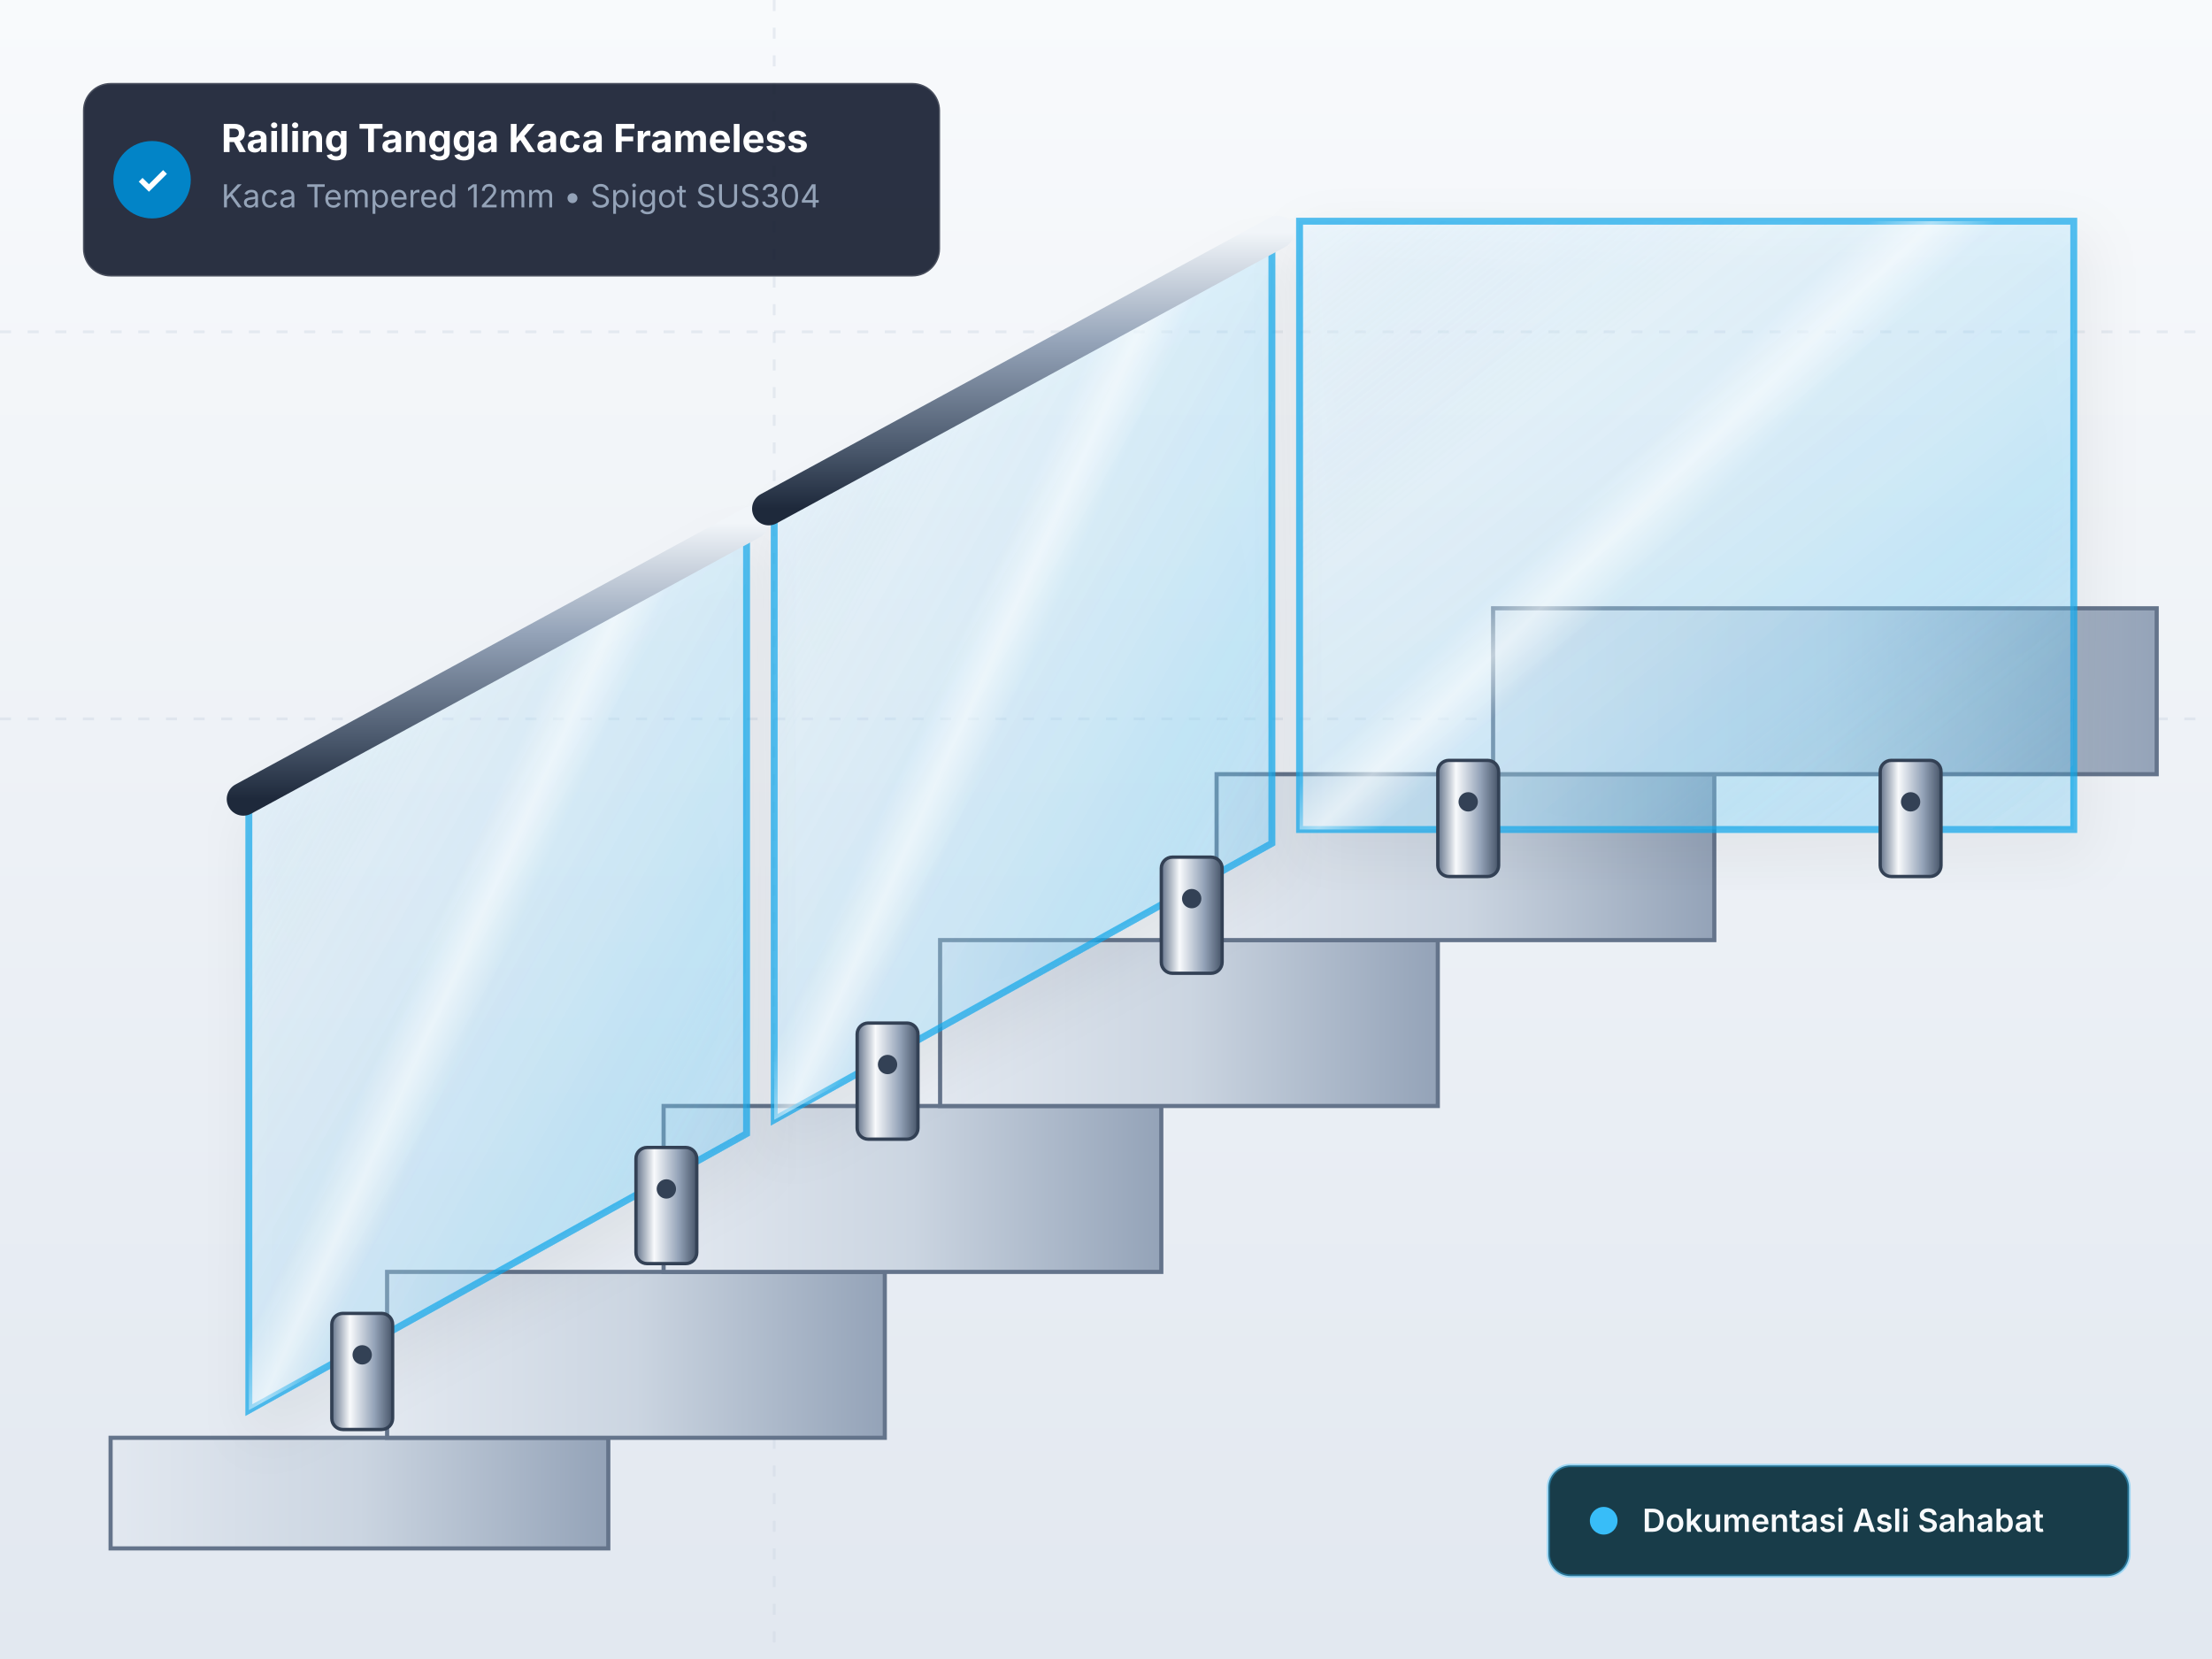
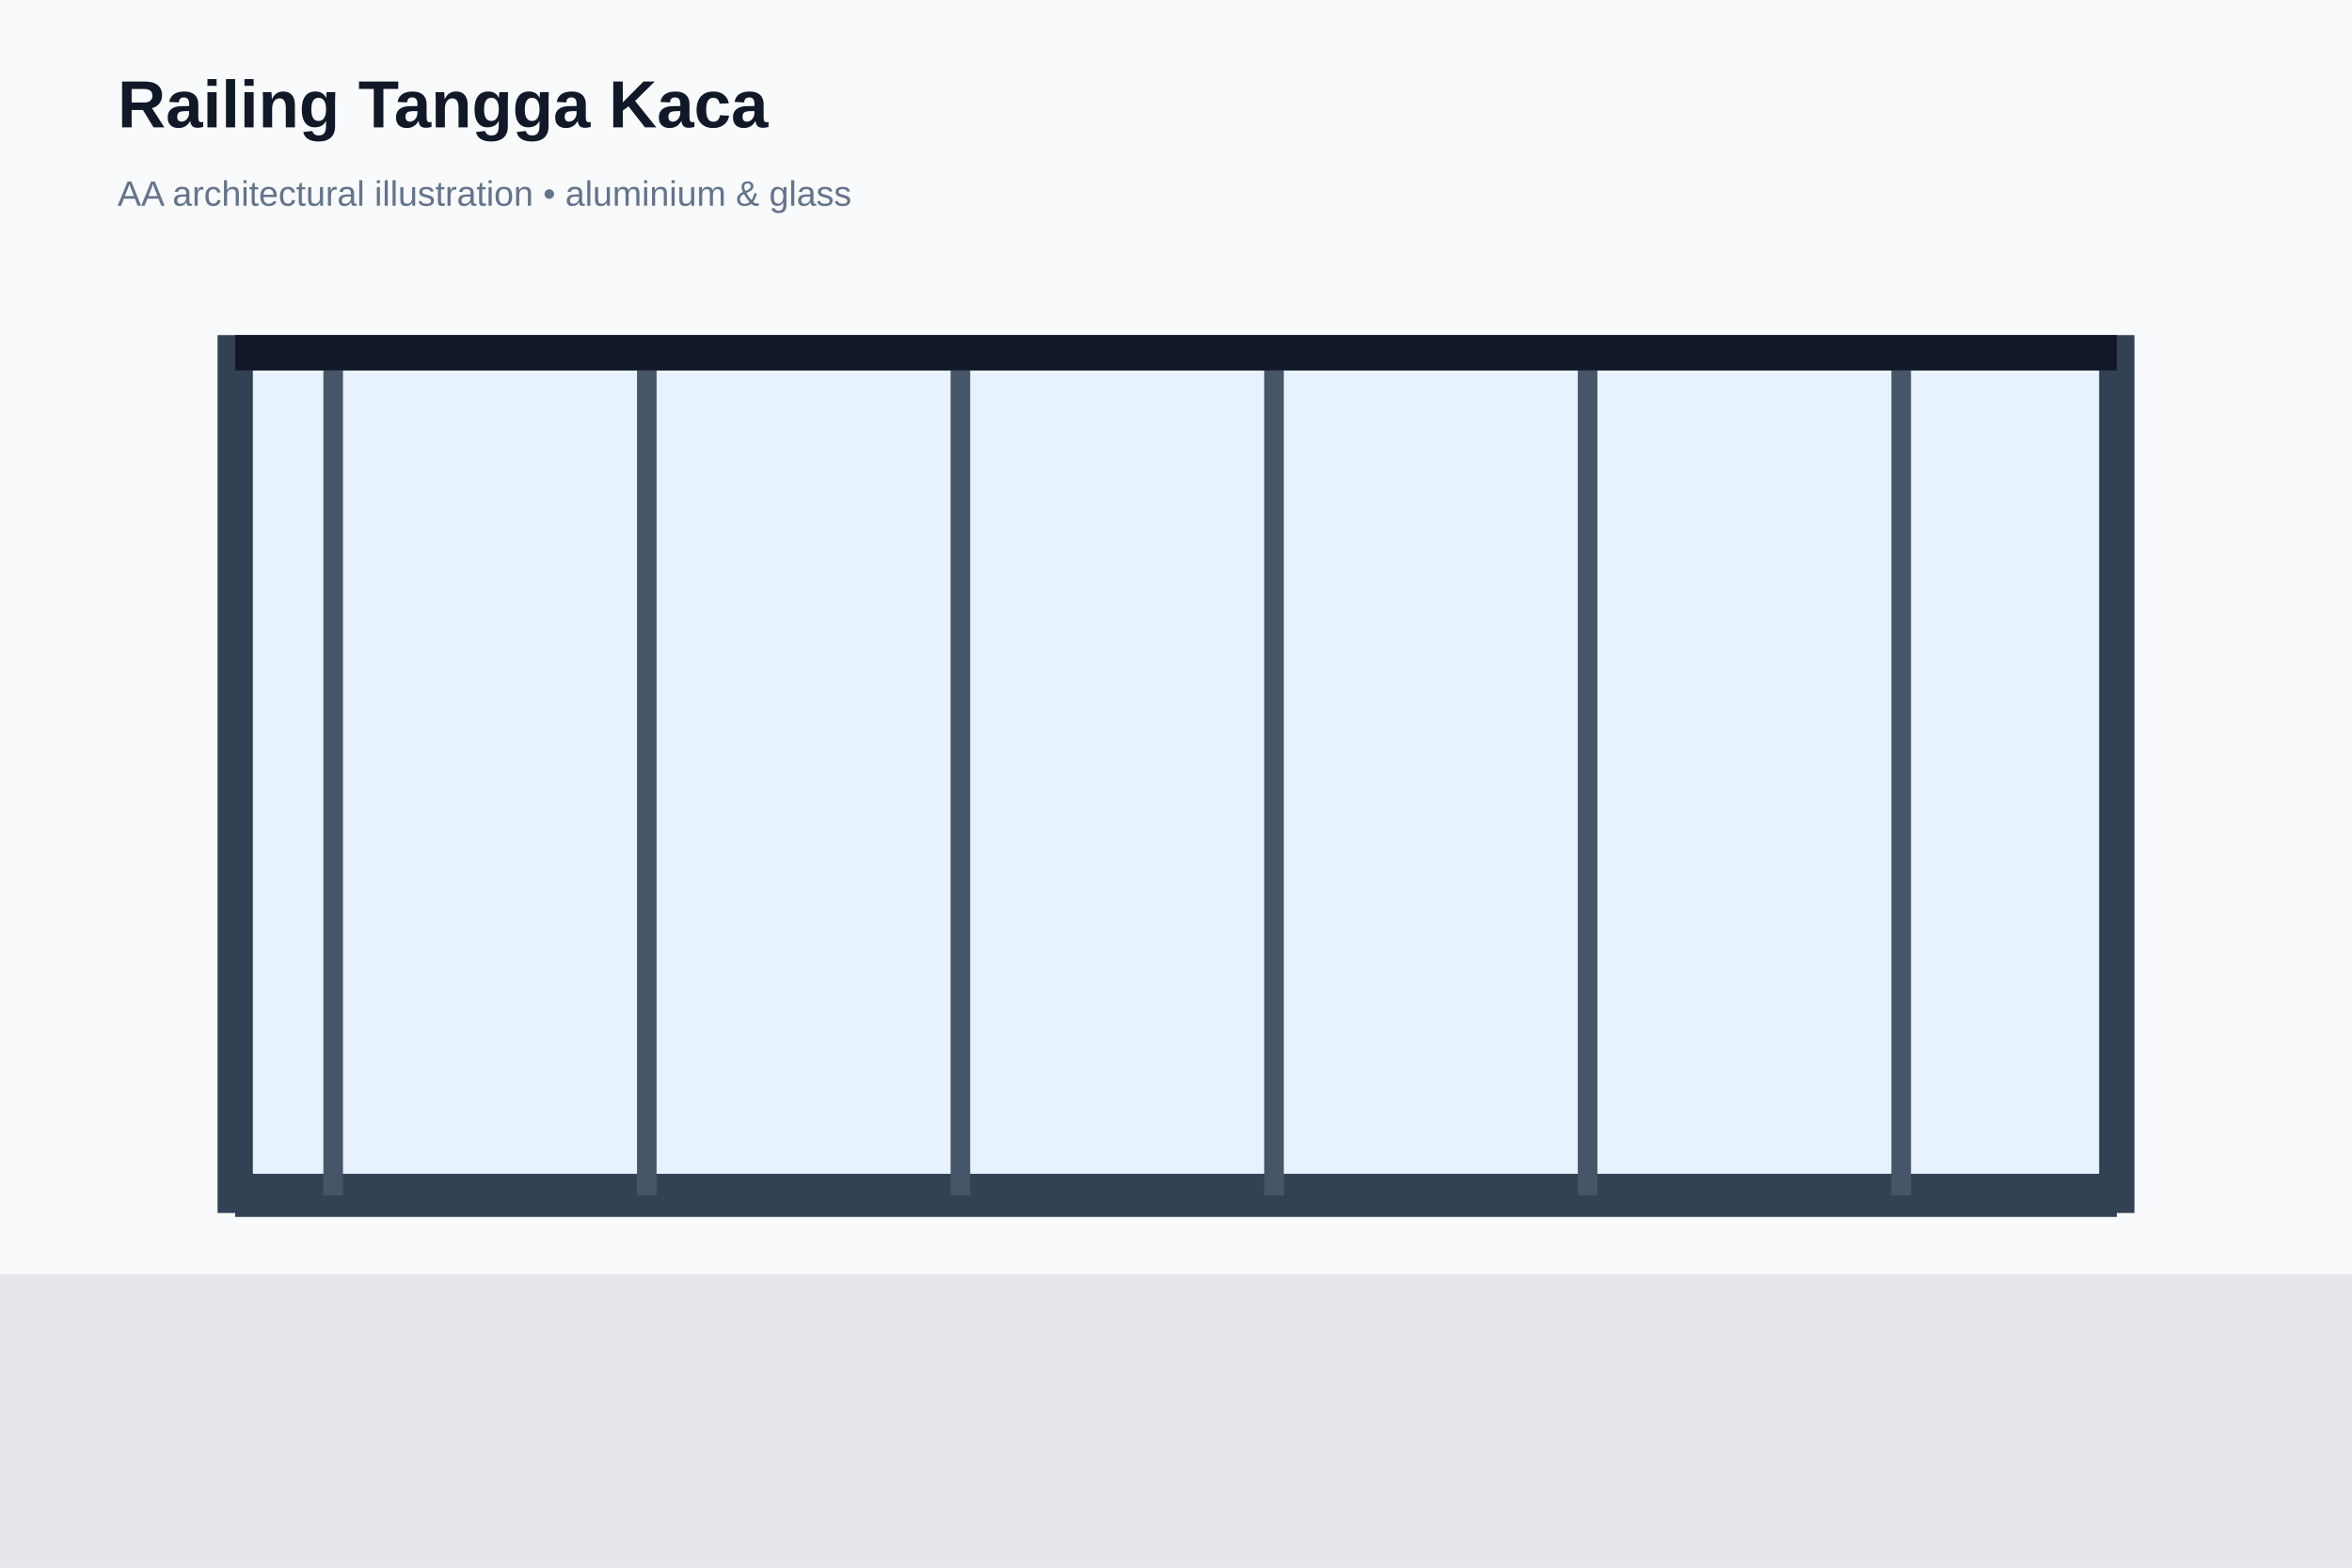
- <svg xmlns="http://www.w3.org/2000/svg" viewBox="0 0 800 600" width="100%" height="100%">
-   <defs>
-     <linearGradient id="bgGrad" x1="0" y1="0" x2="1" y2="1">
-       <stop offset="0%" stop-color="#0f172a" />
-       <stop offset="50%" stop-color="#1e293b" />
-       <stop offset="100%" stop-color="#0f172a" />
-     </linearGradient>
-     <linearGradient id="wallGrad" x1="0" y1="0" x2="0" y2="1">
-       <stop offset="0%" stop-color="#f8fafc" />
-       <stop offset="100%" stop-color="#e2e8f0" />
-     </linearGradient>
-     <linearGradient id="stepGrad" x1="0" y1="0" x2="1" y2="0">
-       <stop offset="0%" stop-color="#e2e8f0" />
-       <stop offset="50%" stop-color="#cbd5e1" />
-       <stop offset="100%" stop-color="#94a3b8" />
-     </linearGradient>
-     <linearGradient id="glassGrad" x1="0" y1="0" x2="1" y2="1">
-       <stop offset="0%" stop-color="rgba(224, 242, 254, 0.45)" />
-       <stop offset="30%" stop-color="rgba(186, 230, 253, 0.25)" />
-       <stop offset="70%" stop-color="rgba(125, 211, 252, 0.35)" />
-       <stop offset="100%" stop-color="rgba(56, 189, 248, 0.2)" />
-     </linearGradient>
-     <linearGradient id="glassSheen" x1="0" y1="0" x2="1" y2="0.8">
-       <stop offset="0%" stop-color="rgba(255, 255, 255, 0)" />
-       <stop offset="45%" stop-color="rgba(255, 255, 255, 0.05)" />
-       <stop offset="50%" stop-color="rgba(255, 255, 255, 0.55)" />
-       <stop offset="55%" stop-color="rgba(255, 255, 255, 0.05)" />
-       <stop offset="100%" stop-color="rgba(255, 255, 255, 0)" />
-     </linearGradient>
-     <linearGradient id="spigotGrad" x1="0" y1="0" x2="1" y2="0">
-       <stop offset="0%" stop-color="#64748b" />
-       <stop offset="30%" stop-color="#f8fafc" />
-       <stop offset="70%" stop-color="#94a3b8" />
-       <stop offset="100%" stop-color="#475569" />
-     </linearGradient>
-     <linearGradient id="handrailGrad" x1="0" y1="0" x2="0" y2="1">
-       <stop offset="0%" stop-color="#f1f5f9" />
-       <stop offset="40%" stop-color="#94a3b8" />
-       <stop offset="80%" stop-color="#475569" />
-       <stop offset="100%" stop-color="#1e293b" />
-     </linearGradient>
-     <filter id="glassShadow" x="-10%" y="-10%" width="120%" height="120%">
-       <feDropShadow dx="3" dy="8" stdDeviation="10" flood-color="#0f172a" flood-opacity="0.15" />
-     </filter>
-   </defs>
-   <rect width="800" height="600" fill="url(#wallGrad)" />
-   <line x1="0" y1="120" x2="800" y2="120" stroke="#cbd5e1" stroke-width="1" stroke-dasharray="4 6" opacity="0.4" />
-   <line x1="0" y1="260" x2="800" y2="260" stroke="#cbd5e1" stroke-width="1" stroke-dasharray="4 6" opacity="0.4" />
-   <line x1="280" y1="0" x2="280" y2="600" stroke="#cbd5e1" stroke-width="1" stroke-dasharray="4 6" opacity="0.4" />
-   <polygon points="40,560 220,560 220,520 40,520" fill="url(#stepGrad)" stroke="#64748b" stroke-width="1.5" />
-   <polygon points="140,520 320,520 320,460 140,460" fill="url(#stepGrad)" stroke="#64748b" stroke-width="1.5" />
-   <polygon points="240,460 420,460 420,400 240,400" fill="url(#stepGrad)" stroke="#64748b" stroke-width="1.5" />
-   <polygon points="340,400 520,400 520,340 340,340" fill="url(#stepGrad)" stroke="#64748b" stroke-width="1.5" />
-   <polygon points="440,340 620,340 620,280 440,280" fill="url(#stepGrad)" stroke="#64748b" stroke-width="1.5" />
-   <polygon points="540,280 780,280 780,220 540,220" fill="url(#stepGrad)" stroke="#64748b" stroke-width="1.5" />
-   <polygon points="90,510 270,410 270,190 90,290" fill="url(#glassGrad)" stroke="rgba(14, 165, 233, 0.7)" stroke-width="2.5" filter="url(#glassShadow)" />
-   <polygon points="90,510 270,410 270,190 90,290" fill="url(#glassSheen)" />
-   <polygon points="280,405 460,305 460,85 280,185" fill="url(#glassGrad)" stroke="rgba(14, 165, 233, 0.7)" stroke-width="2.5" filter="url(#glassShadow)" />
-   <polygon points="280,405 460,305 460,85 280,185" fill="url(#glassSheen)" />
-   <polygon points="470,300 750,300 750,80 470,80" fill="url(#glassGrad)" stroke="rgba(14, 165, 233, 0.7)" stroke-width="2.5" filter="url(#glassShadow)" />
-   <polygon points="470,300 750,300 750,80 470,80" fill="url(#glassSheen)" />
-   <rect x="120" y="475" width="22" height="42" rx="4" fill="url(#spigotGrad)" stroke="#334155" stroke-width="1.2" />
-   <circle cx="131" cy="490" r="3.5" fill="#334155" />
-   <rect x="230" y="415" width="22" height="42" rx="4" fill="url(#spigotGrad)" stroke="#334155" stroke-width="1.2" />
-   <circle cx="241" cy="430" r="3.5" fill="#334155" />
-   <rect x="310" y="370" width="22" height="42" rx="4" fill="url(#spigotGrad)" stroke="#334155" stroke-width="1.2" />
-   <circle cx="321" cy="385" r="3.5" fill="#334155" />
-   <rect x="420" y="310" width="22" height="42" rx="4" fill="url(#spigotGrad)" stroke="#334155" stroke-width="1.2" />
-   <circle cx="431" cy="325" r="3.5" fill="#334155" />
-   <rect x="520" y="275" width="22" height="42" rx="4" fill="url(#spigotGrad)" stroke="#334155" stroke-width="1.2" />
-   <circle cx="531" cy="290" r="3.5" fill="#334155" />
-   <rect x="680" y="275" width="22" height="42" rx="4" fill="url(#spigotGrad)" stroke="#334155" stroke-width="1.2" />
-   <circle cx="691" cy="290" r="3.5" fill="#334155" />
-   <line x1="88" y1="289" x2="272" y2="189" stroke="url(#handrailGrad)" stroke-width="12" stroke-linecap="round" />
-   <line x1="278" y1="184" x2="462" y2="84" stroke="url(#handrailGrad)" stroke-width="12" stroke-linecap="round" />
-   <line x1="468" y1="79" x2="752" y2="79" stroke="url(#handrailGrad)" stroke-width="12" stroke-linecap="round" />
-   <rect x="30" y="30" width="310" height="70" rx="10" fill="rgba(15, 23, 42, 0.88)" stroke="rgba(255,255,255,0.15)" stroke-width="1" />
-   <circle cx="55" cy="65" r="14" fill="#0284c7" />
-   <text x="55" y="70" font-family="system-ui, -apple-system, sans-serif" font-size="14" fill="#ffffff" font-weight="bold" text-anchor="middle">✓</text>
-   <text x="80" y="55" font-family="system-ui, -apple-system, sans-serif" font-size="14" fill="#ffffff" font-weight="700">Railing Tangga Kaca Frameless</text>
-   <text x="80" y="75" font-family="system-ui, -apple-system, sans-serif" font-size="11.5" fill="#94a3b8">Kaca Tempered 12mm • Spigot SUS304</text>
-   <g transform="translate(560, 530)">
-     <rect width="210" height="40" rx="8" fill="rgba(7, 46, 59, 0.92)" stroke="rgba(56, 189, 248, 0.4)" stroke-width="1.2" />
-     <circle cx="20" cy="20" r="5" fill="#38bdf8" />
-     <text x="34" y="24" font-family="system-ui, -apple-system, sans-serif" font-size="11.5" fill="#f8fafc" font-weight="600">Dokumentasi Asli Sahabat</text>
-   </g>
+ <svg xmlns="http://www.w3.org/2000/svg" viewBox="0 0 1200 800">
+   <rect width="1200" height="800" fill="#f8fafc" />
+   <rect x="0" y="650" width="1200" height="150" fill="#e5e7eb" />
+   <text x="60" y="65" font-family="Arial,sans-serif" font-size="34" font-weight="700" fill="#111827">Railing Tangga Kaca</text>
+   <text x="60" y="105" font-family="Arial,sans-serif" font-size="18" fill="#64748b">AA architectural illustration • aluminium &amp; glass</text>
+   <rect x="120" y="180" width="960" height="430" fill="#dbeafe" fill-opacity=".55" stroke="#334155" stroke-width="18" />
+   <path d="M120 610 H1080" stroke="#334155" stroke-width="22" />
+   <path d="M170 180 V610 M330 180 V610 M490 180 V610 M650 180 V610 M810 180 V610 M970 180 V610" stroke="#475569" stroke-width="10" />
+   <path d="M120 180 H1080" stroke="#111827" stroke-width="18" />
</svg>
